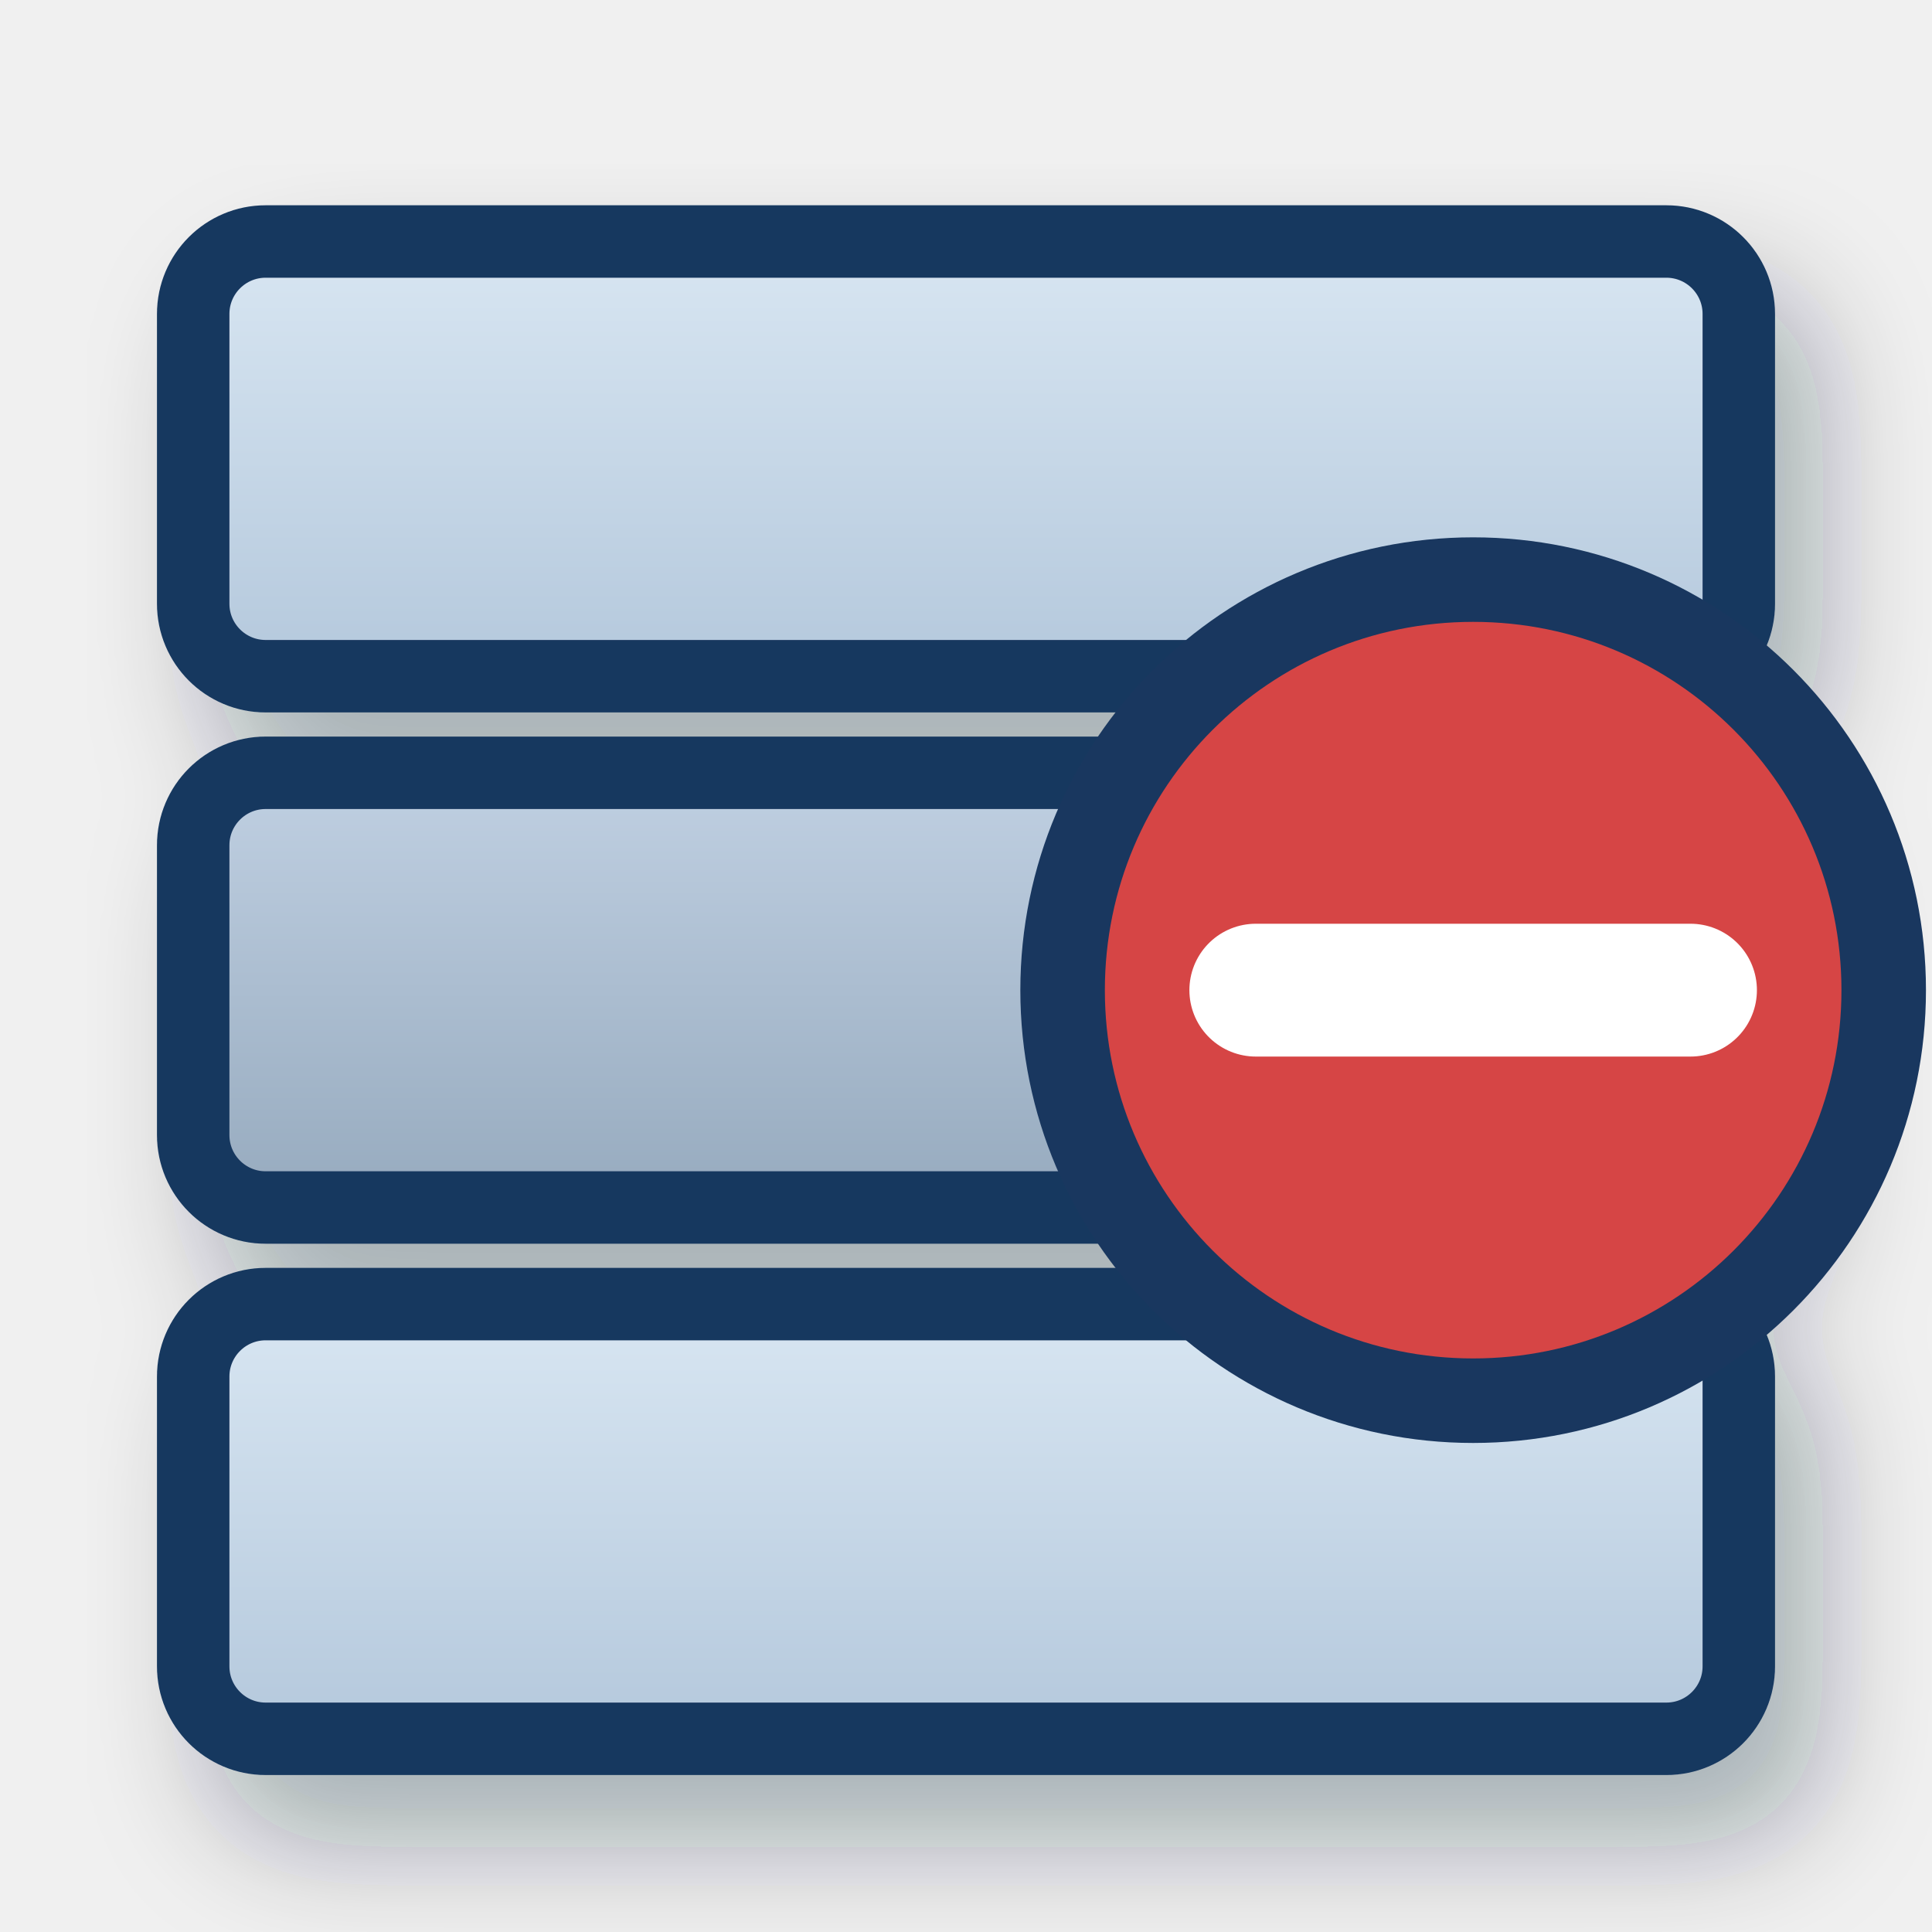
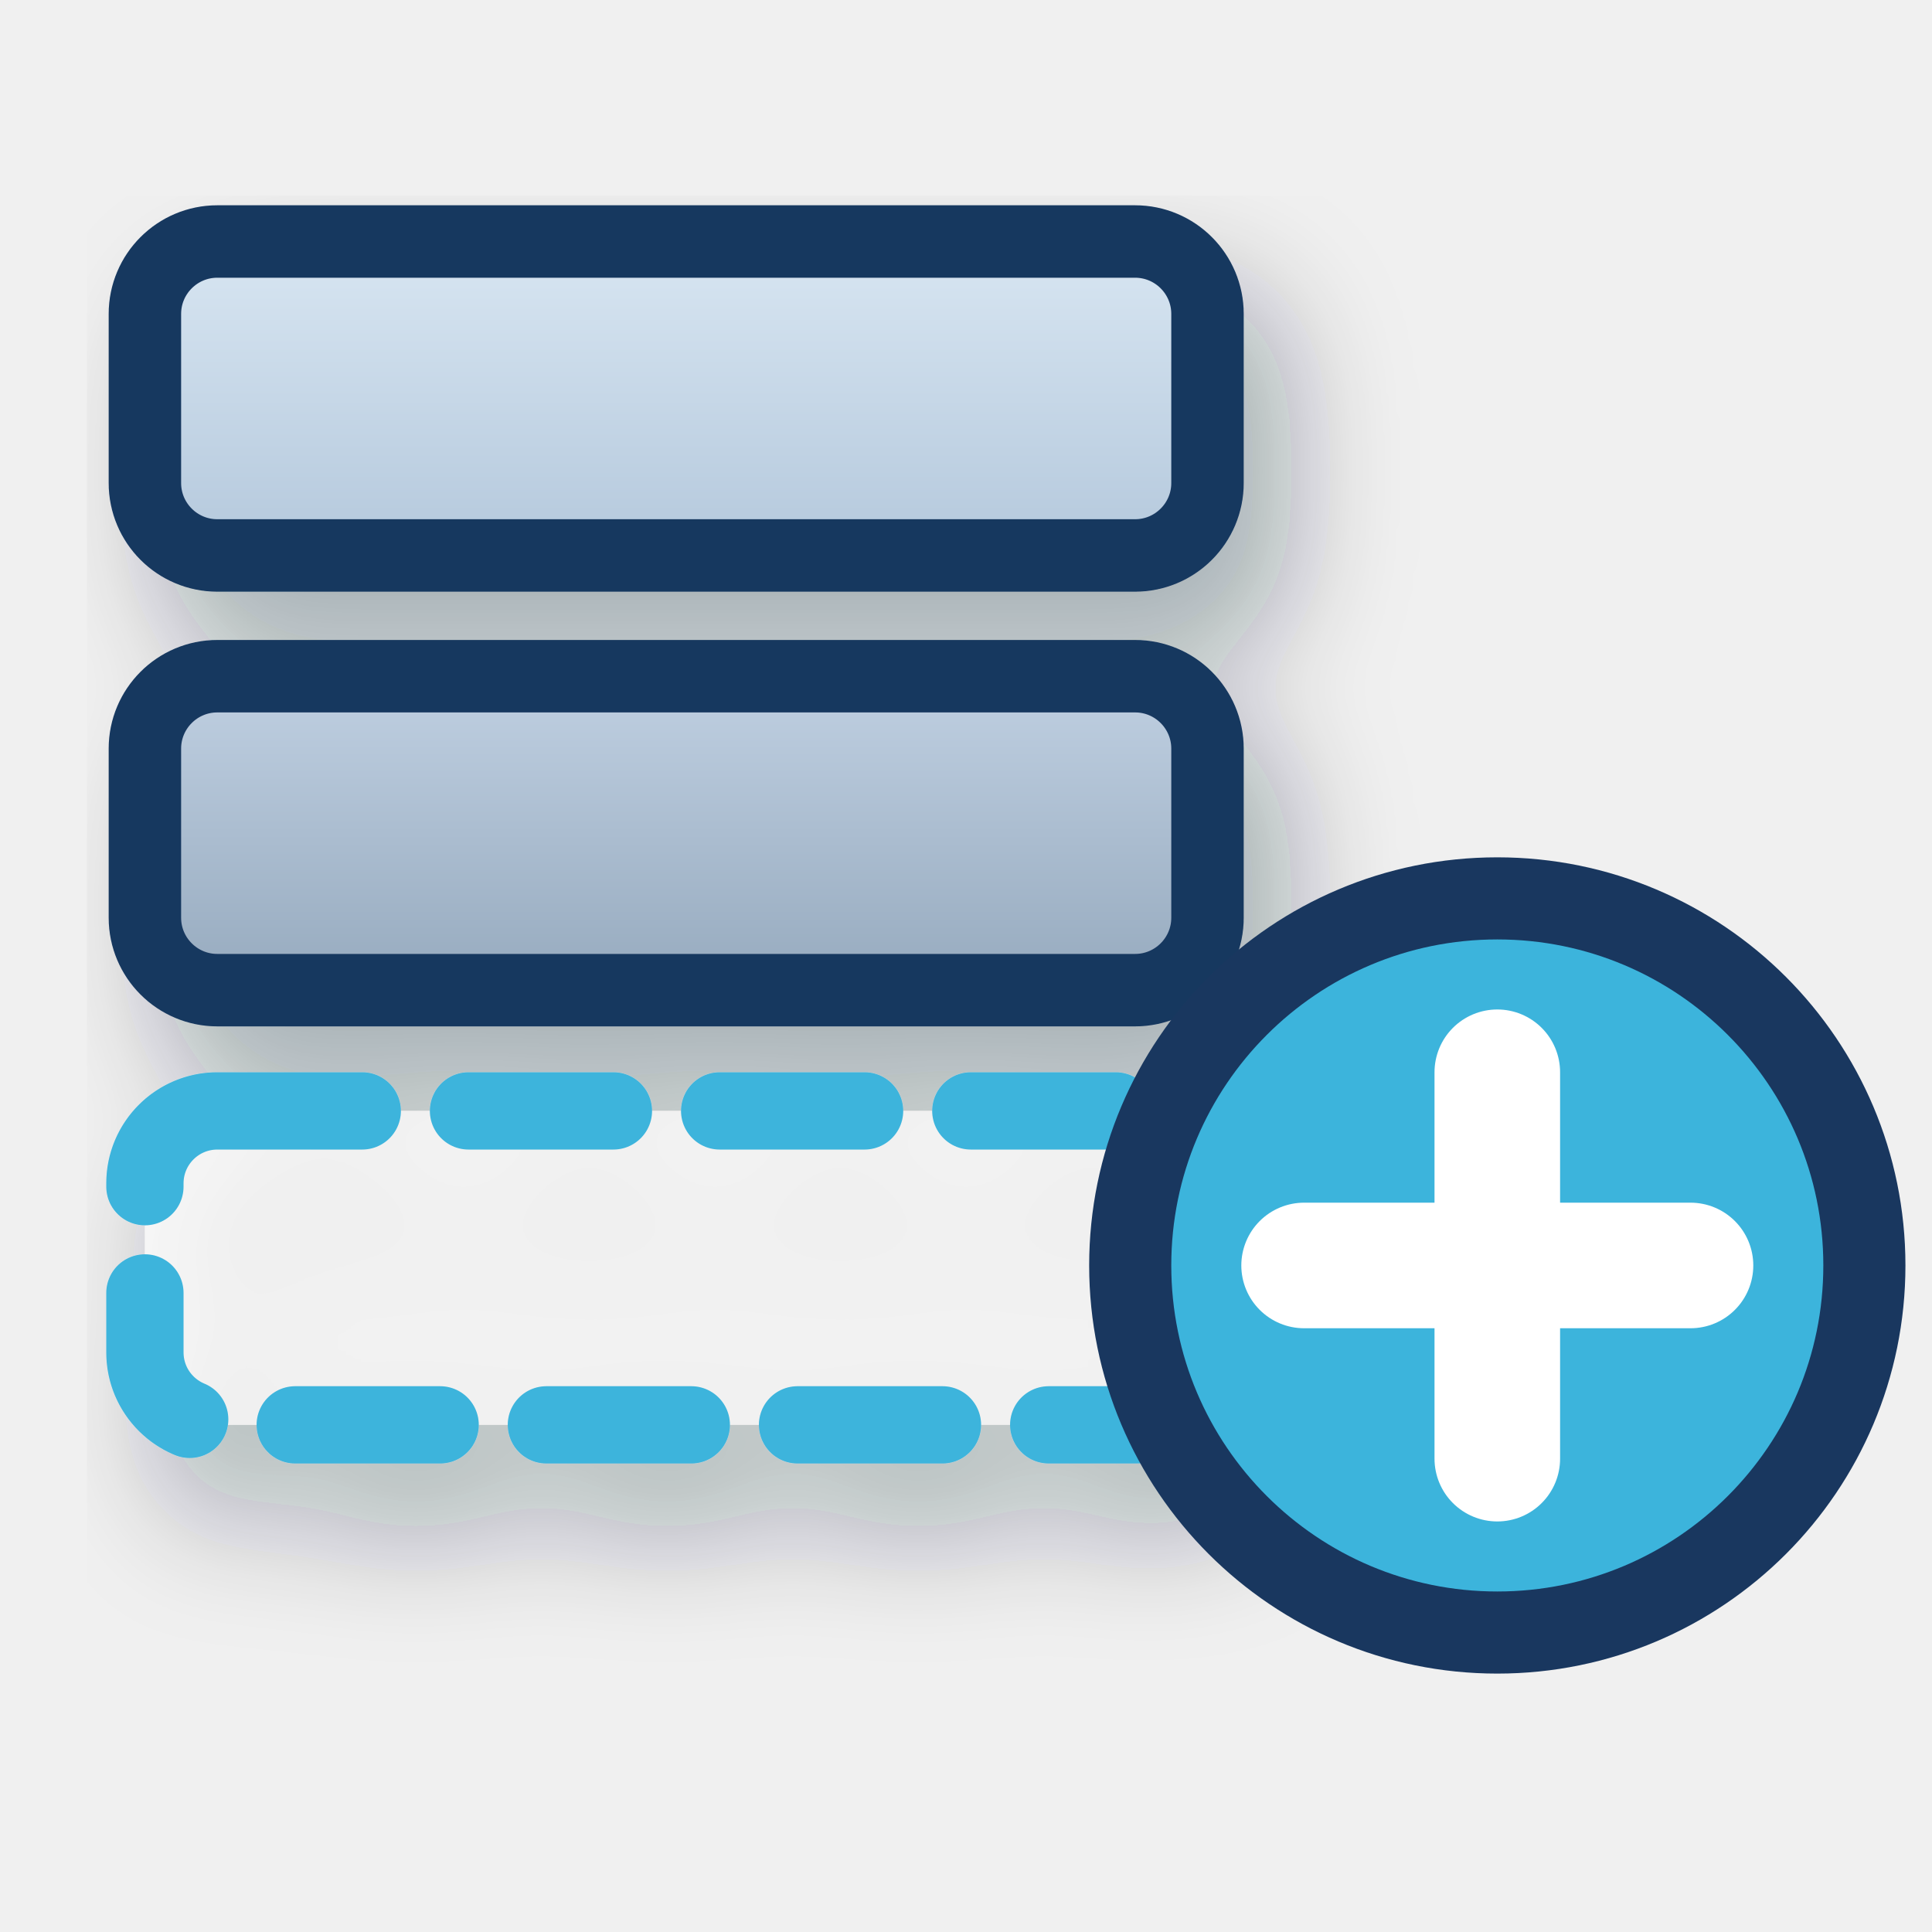
<svg xmlns="http://www.w3.org/2000/svg" width="40" height="40" viewBox="0 0 40 40">
  <defs>
    <filter id="sh" x="-10%" y="-10%" width="130%" height="130%">
      <feDropShadow dx="1" dy="1.5" stdDeviation="1.2" flood-color="#0a1a2e" flood-opacity="0.3" />
    </filter>
    <linearGradient id="bodyG" x1="0" y1="0" x2="0" y2="1">
      <stop offset="0%" stop-color="#D8E6F2" />
      <stop offset="100%" stop-color="#B4C8DC" />
    </linearGradient>
    <linearGradient id="secG" x1="0" y1="0" x2="0" y2="1">
      <stop offset="0%" stop-color="#C0D0E2" />
      <stop offset="100%" stop-color="#96AABE" />
    </linearGradient>
  </defs>
  <g filter="url(#sh)" stroke-linecap="round" stroke-linejoin="round">
-     <rect x="4" y="5" width="32" height="9" rx="1.5" fill="url(#bodyG)" stroke="#19375F" stroke-width="1.5" />
-     <rect x="4" y="16" width="32" height="9" rx="1.5" fill="url(#secG)" stroke="#19375F" stroke-width="1.5" />
-     <rect x="4" y="27" width="32" height="9" rx="1.5" fill="url(#bodyG)" stroke="#19375F" stroke-width="1.5" />
+     <rect x="3" y="5" width="22" height="6.5" rx="1.5" fill="url(#bodyG)" stroke="#19375F" stroke-width="1.5" />
+     <rect x="3" y="14" width="22" height="6.5" rx="1.5" fill="url(#secG)" stroke="#19375F" stroke-width="1.5" />
+     <rect x="3" y="23" width="22" height="6.5" rx="1.5" fill="#FFFFFF" fill-opacity="0.6" stroke="#3CB4DC" stroke-width="1.6" stroke-dasharray="3 2.2" />
  </g>
-   <circle cx="30.5" cy="20.5" r="8.5" fill="#D64545" stroke="#19375F" stroke-width="1.75" />
-   <line x1="26.0" y1="20.5" x2="35.0" y2="20.5" stroke="white" stroke-width="2.75" stroke-linecap="round" />
+   <circle cx="31" cy="26.2" r="7.6" fill="#3CB4DC" stroke="#19375F" stroke-width="1.7" />
+   <line x1="31" y1="22.2" x2="31" y2="30.2" stroke="#fff" stroke-width="2.6" stroke-linecap="round" />
+   <line x1="27" y1="26.2" x2="35" y2="26.2" stroke="#fff" stroke-width="2.6" stroke-linecap="round" />
</svg>
